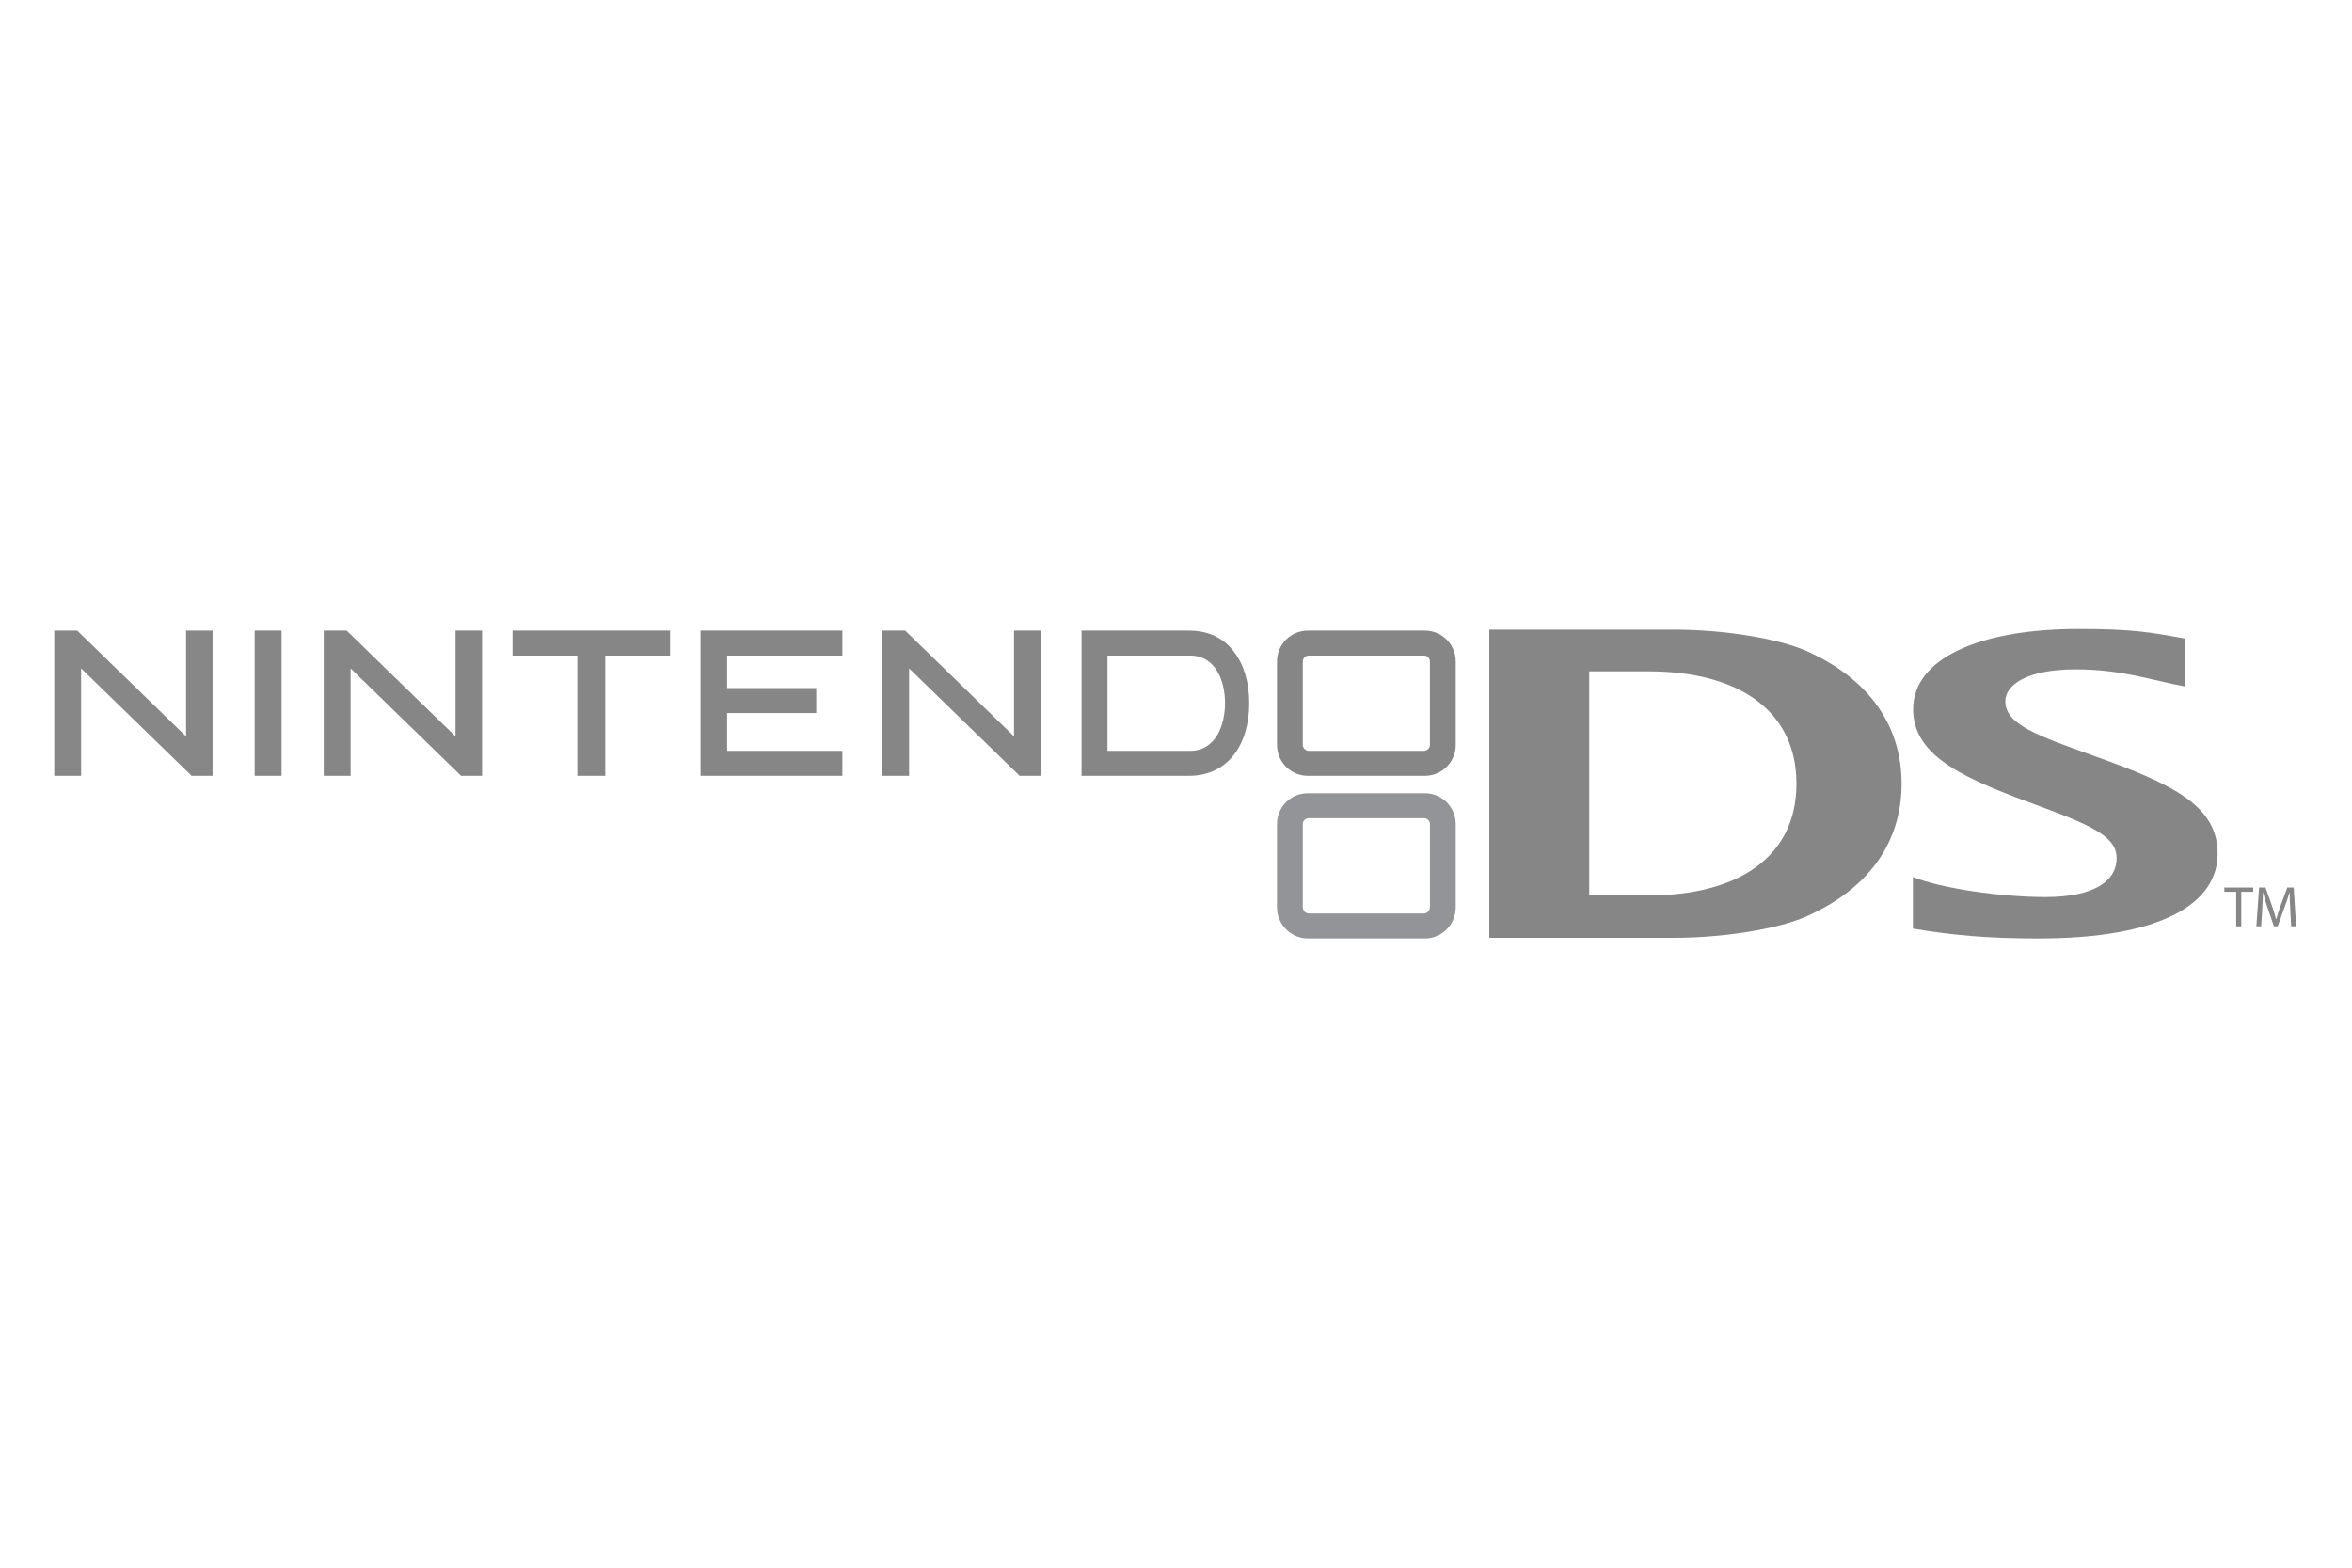
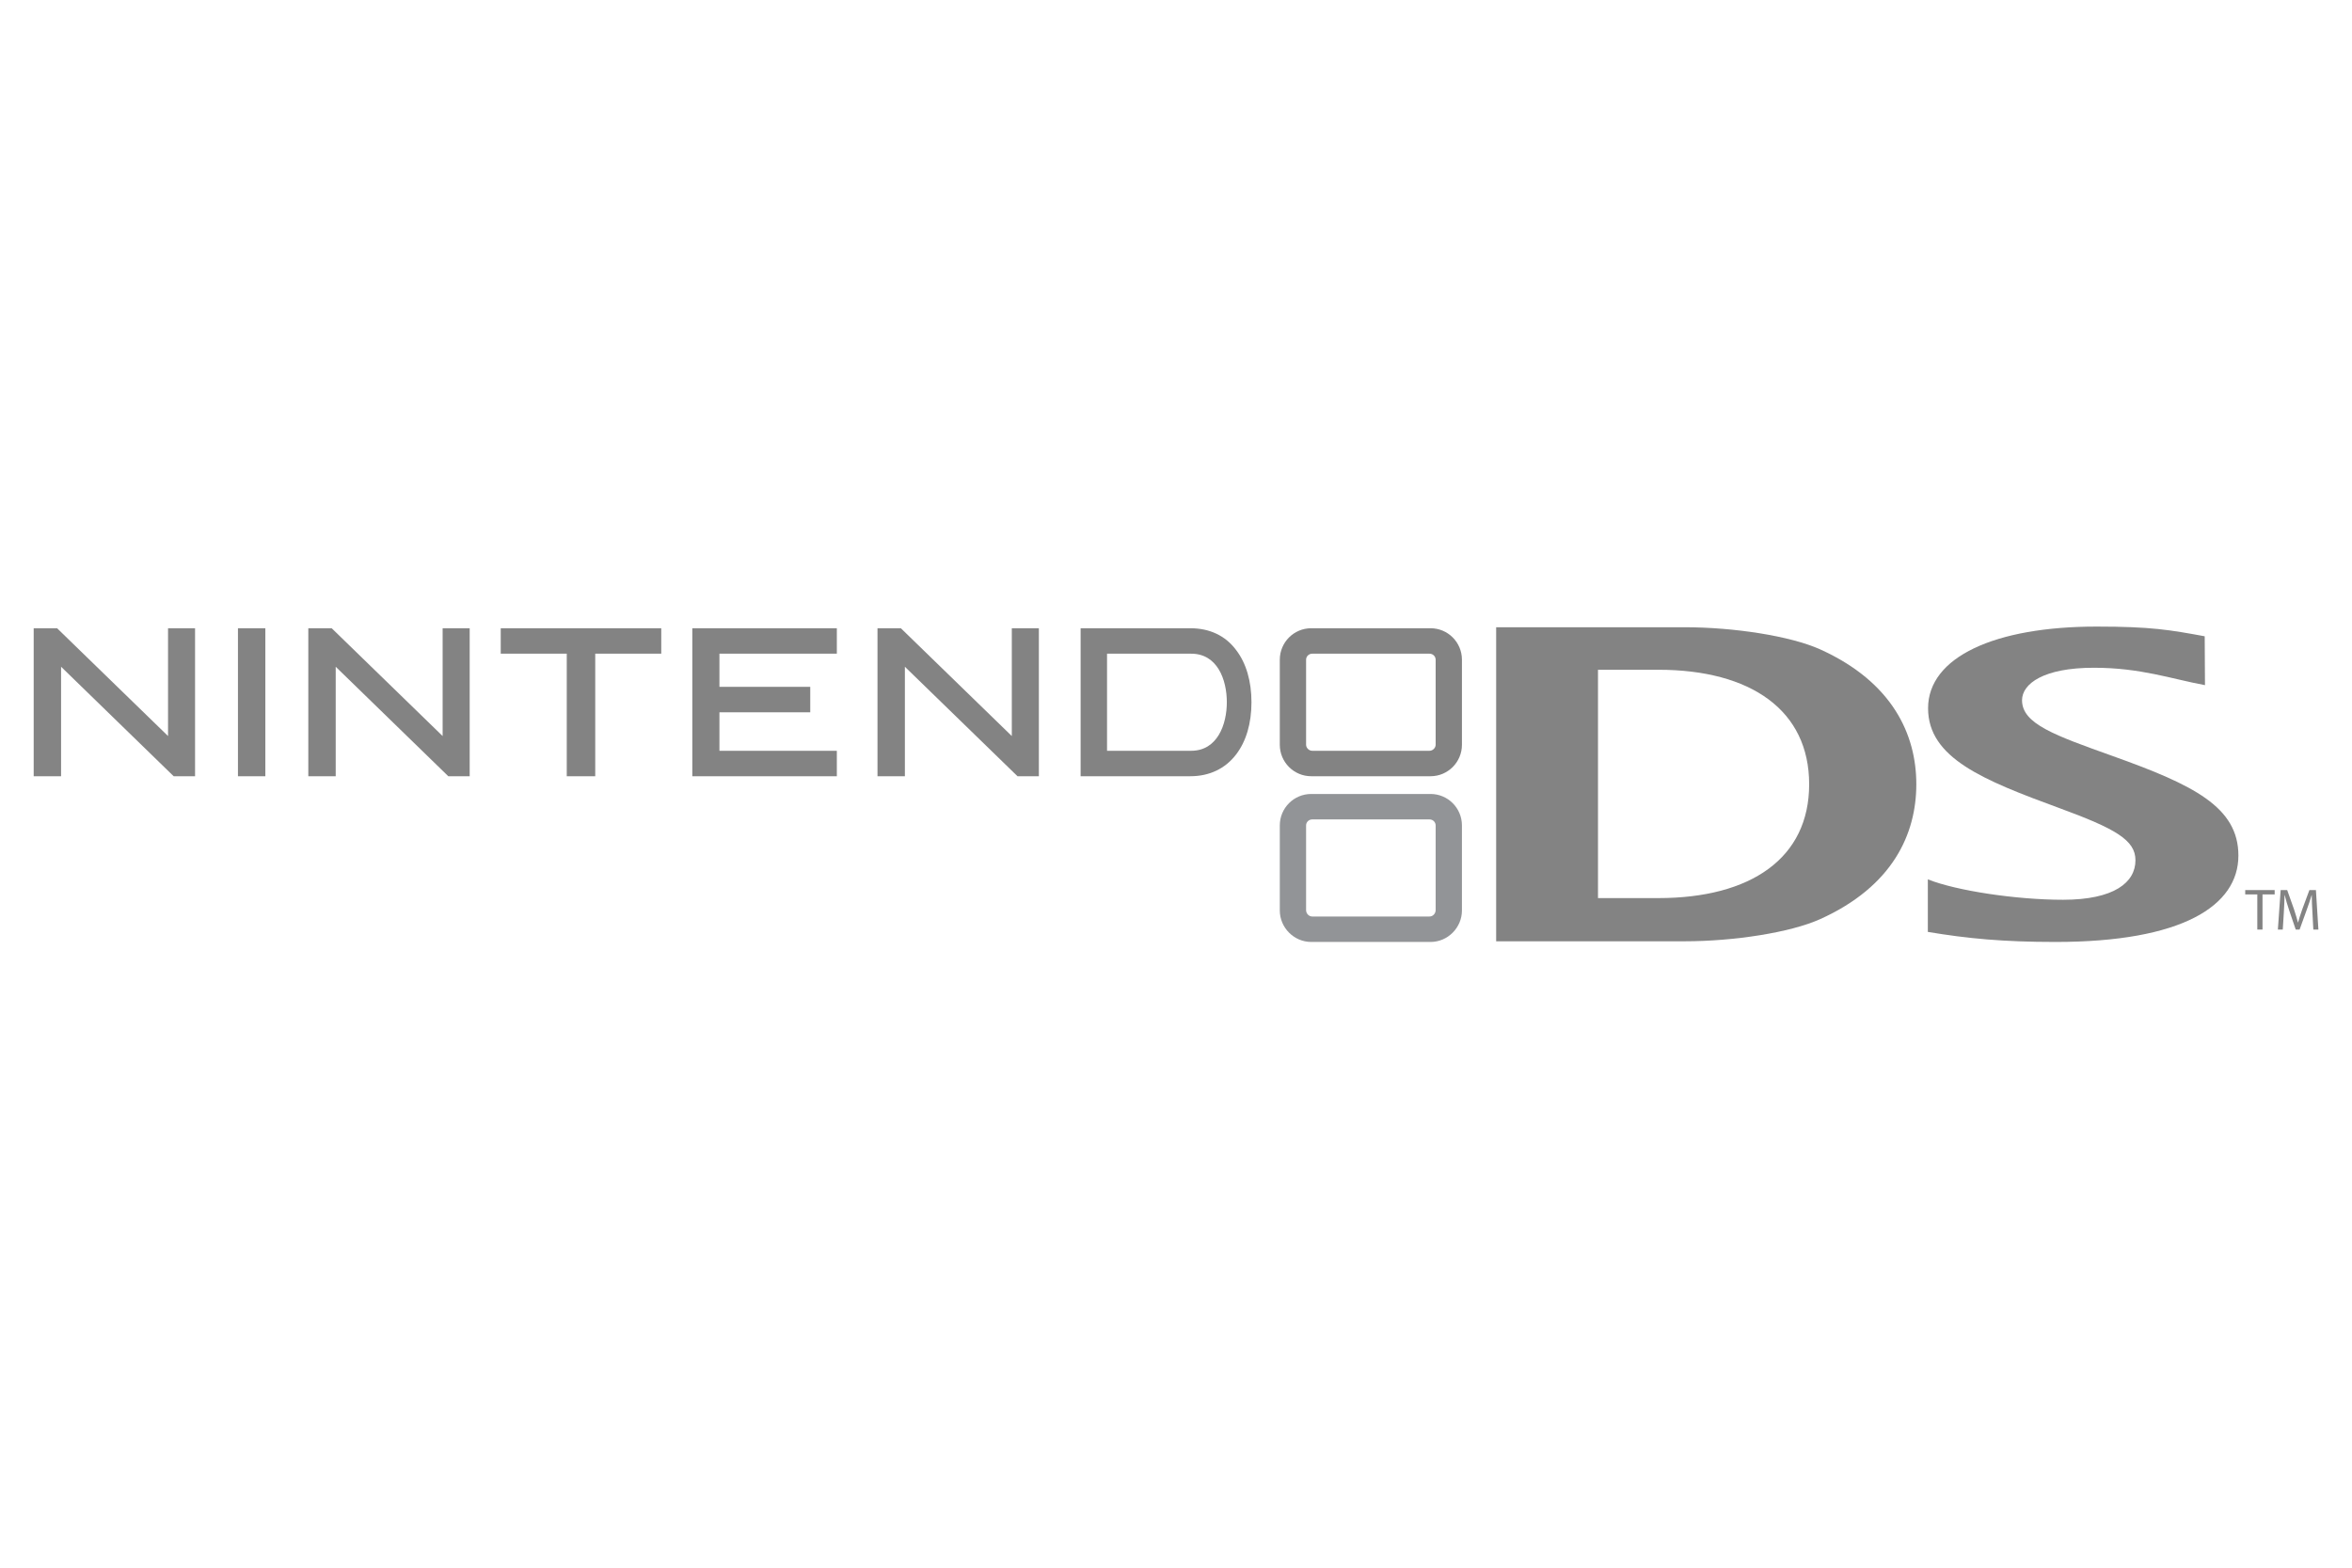
<svg xmlns="http://www.w3.org/2000/svg" viewBox="0 0 36 24" aria-hidden="true">
-   <g transform="translate(0.500,9.299) scale(0.0466)">
+   <g transform="translate(0.179,9.256) scale(0.04749)" fill="#828282">
+     <defs id="defs101578" />
    <g transform="translate(-35.53469,-263.1837)" id="layer1">
      <g transform="translate(7.088693,7.080902)" id="g101650">
        <path d="M 487.389,354.599 C 487.389,355.679 486.504,356.65 485.414,356.65 L 447.618,356.65 C 446.517,356.65 445.632,355.679 445.632,354.599 L 445.632,327.293 C 445.632,326.214 446.517,325.351 447.618,325.351 L 485.414,325.351 C 486.504,325.351 487.389,326.214 487.389,327.293 L 487.389,354.599 z M 485.749,317.148 L 447.272,317.148 C 441.703,317.148 437.159,321.681 437.159,327.293 L 437.159,354.707 C 437.159,360.212 441.703,364.853 447.272,364.853 L 485.749,364.853 C 491.329,364.853 495.862,360.212 495.862,354.707 L 495.862,327.293 C 495.862,321.681 491.329,317.148 485.749,317.148" style="fill:#929497;fill-rule:nonzero;stroke:none" id="path100608" />
-         <path d="M 44.363,276.135 C 44.363,276.135 44.363,310.888 44.363,311.428 C 43.899,311.428 36.01,311.428 35.535,311.428 C 35.535,310.888 35.535,264.263 35.535,263.723 C 36.031,263.723 42.852,263.723 43.079,263.723 L 78.836,298.476 C 78.836,298.476 78.836,264.263 78.836,263.723 C 79.321,263.723 85.905,263.723 85.905,263.723 C 85.905,263.723 87.157,263.723 87.546,263.723 C 87.546,264.263 87.546,310.888 87.546,311.428 C 87.071,311.428 80.886,311.428 80.649,311.428 L 44.363,276.135" style="fill:#878787;fill-rule:nonzero;stroke:none" id="path100618" />
-         <path d="M 132.876,276.135 C 132.876,276.135 132.876,310.888 132.876,311.428 C 132.401,311.428 124.533,311.428 124.047,311.428 C 124.047,310.888 124.047,264.263 124.047,263.723 C 124.544,263.723 131.354,263.723 131.581,263.723 L 167.337,298.476 C 167.337,298.476 167.337,264.263 167.337,263.723 C 167.823,263.723 174.417,263.723 174.417,263.723 C 174.417,263.723 175.68,263.723 176.058,263.723 C 176.058,264.263 176.058,310.888 176.058,311.428 C 175.572,311.428 169.399,311.428 169.161,311.428 L 132.876,276.135" style="fill:#868686;fill-rule:nonzero;stroke:none;stroke-width:0.05;stroke-linecap:butt;stroke-linejoin:miter;stroke-miterlimit:4;stroke-dasharray:none" id="path100622" />
-         <path d="M 316.322,276.135 C 316.322,276.135 316.322,310.888 316.322,311.428 C 315.837,311.428 307.979,311.428 307.494,311.428 C 307.494,310.888 307.494,264.263 307.494,263.723 C 307.99,263.723 314.811,263.723 315.027,263.723 L 350.784,298.476 C 350.784,298.476 350.784,264.263 350.784,263.723 C 351.27,263.723 357.864,263.723 357.864,263.723 C 357.864,263.723 359.127,263.723 359.505,263.723 C 359.505,264.263 359.505,310.888 359.505,311.428 C 359.019,311.428 352.845,311.428 352.619,311.428 L 316.322,276.135" style="fill:#868686;fill-rule:nonzero;stroke:none;stroke-width:0.05;stroke-linecap:butt;stroke-linejoin:miter;stroke-miterlimit:4;stroke-dasharray:none" id="path100626" />
-         <path d="M 108.57,263.723 C 108.57,263.723 109.822,263.723 110.2,263.723 C 110.2,264.263 110.2,310.888 110.2,311.428 C 109.736,311.428 101.846,311.428 101.371,311.428 C 101.371,310.888 101.371,264.263 101.371,263.723 C 101.857,263.723 108.57,263.723 108.57,263.723" style="fill:#868686;fill-rule:nonzero;stroke:none;stroke-width:0.05;stroke-linecap:butt;stroke-linejoin:miter;stroke-miterlimit:4;stroke-dasharray:none" id="path100630" />
-         <path d="M 236.185,263.723 C 236.185,263.723 237.416,263.723 237.804,263.723 C 237.804,264.155 237.804,271.494 237.804,271.926 C 237.286,271.926 216.521,271.926 216.521,271.926 C 216.521,271.926 216.521,310.888 216.521,311.428 C 216.046,311.428 207.821,311.428 207.347,311.428 C 207.347,310.888 207.347,271.926 207.347,271.926 C 207.347,271.926 186.581,271.926 186.063,271.926 C 186.063,271.494 186.063,264.155 186.063,263.723 C 186.592,263.723 236.185,263.723 236.185,263.723" style="fill:#868686;fill-rule:nonzero;stroke:none;stroke-width:0.05;stroke-linecap:butt;stroke-linejoin:miter;stroke-miterlimit:4;stroke-dasharray:none" id="path100634" />
-         <path d="M 292.74,263.723 C 292.74,263.723 294.013,263.723 294.391,263.723 C 294.391,264.155 294.391,271.494 294.391,271.926 C 293.884,271.926 256.551,271.926 256.551,271.926 L 256.551,282.611 C 256.551,282.611 285.325,282.611 285.822,282.611 C 285.822,283.15 285.822,290.274 285.822,290.813 C 285.325,290.813 256.551,290.813 256.551,290.813 L 256.551,303.225 C 256.551,303.225 293.884,303.225 294.391,303.225 C 294.391,303.657 294.391,310.888 294.391,311.428 C 293.884,311.428 248.316,311.428 247.809,311.428 C 247.809,310.888 247.809,264.263 247.809,263.723 C 248.316,263.723 292.74,263.723 292.74,263.723" style="fill:#868686;fill-rule:nonzero;stroke:none;stroke-width:0.05;stroke-linecap:butt;stroke-linejoin:miter;stroke-miterlimit:4;stroke-dasharray:none" id="path100638" />
-         <path d="M 408.591,303.225 L 381.479,303.225 L 381.479,271.926 L 408.591,271.926 C 417.074,271.926 420.085,280.344 420.085,287.576 C 420.085,294.699 417.074,303.225 408.591,303.225 z M 423.075,270.739 C 419.621,266.098 414.516,263.723 408.342,263.723 C 408.342,263.723 373.481,263.723 372.963,263.723 C 372.963,264.263 372.963,310.888 372.963,311.428 C 373.481,311.428 408.342,311.428 408.342,311.428 C 414.516,311.428 419.621,308.945 423.075,304.412 C 426.313,300.203 428.029,294.375 428.029,287.576 C 428.029,280.776 426.313,274.948 423.075,270.739" style="fill:#868686;fill-rule:nonzero;stroke:none;stroke-width:0.05;stroke-linecap:butt;stroke-linejoin:miter;stroke-miterlimit:4;stroke-dasharray:none" id="path100642" />
-         <path d="M 487.389,301.283 C 487.389,302.254 486.504,303.225 485.414,303.225 L 447.618,303.225 C 446.517,303.225 445.632,302.254 445.632,301.283 L 445.632,273.869 C 445.632,272.789 446.517,271.926 447.618,271.926 L 485.414,271.926 C 486.504,271.926 487.389,272.789 487.389,273.869 L 487.389,301.283 z M 485.749,263.723 L 447.272,263.723 C 441.703,263.723 437.159,268.256 437.159,273.869 L 437.159,301.283 C 437.159,306.895 441.703,311.428 447.272,311.428 L 485.749,311.428 C 491.329,311.428 495.862,306.895 495.862,301.283 L 495.862,273.869 C 495.862,268.256 491.329,263.723 485.749,263.723" style="fill:#868686;fill-rule:nonzero;stroke:none;stroke-width:0.05;stroke-linecap:butt;stroke-linejoin:miter;stroke-miterlimit:4;stroke-dasharray:none" id="path100646" />
-         <path d="M 646.023,344.67 C 655.176,348.339 674.506,351.254 689.594,351.254 C 706.107,351.254 712.939,345.641 712.939,338.518 C 712.939,332.042 706.593,328.373 688.364,321.681 C 663.983,312.723 646.099,305.6 646.099,289.518 C 646.099,273.005 667.62,263.184 700.419,263.184 C 718.033,263.184 724.077,264.263 735.259,266.314 L 735.345,282.071 C 724.358,280.021 714.623,276.459 699.502,276.459 C 683.291,276.459 676.384,281.639 676.384,286.928 C 676.384,294.591 687.025,298.26 705.686,304.952 C 731.665,314.234 746.116,321.357 746.116,337.007 C 746.116,353.196 728.017,364.853 687.198,364.853 C 670.437,364.853 658.878,363.773 646.023,361.615 L 646.023,344.67" style="fill:#868686;fill-rule:nonzero;stroke:none;stroke-width:0.05;stroke-linecap:butt;stroke-linejoin:miter;stroke-miterlimit:4;stroke-dasharray:none" id="path100656" />
-         <path d="M 559.141,277.106 L 539.713,277.106 L 539.713,350.714 L 559.141,350.714 C 588.961,350.714 607.773,337.87 607.773,314.018 C 607.773,290.166 588.961,277.106 559.141,277.106 z M 611.281,357.513 C 601.675,361.831 583.5,364.637 567.613,364.637 L 506.892,364.637 L 506.892,263.399 L 567.613,263.399 C 583.5,263.399 601.675,266.206 611.303,270.523 C 634.691,281.1 642.31,298.045 642.31,314.018 C 642.31,329.992 634.755,346.936 611.281,357.513" style="fill:#868686;fill-rule:nonzero;stroke:none;stroke-width:0.05;stroke-linecap:butt;stroke-linejoin:miter;stroke-miterlimit:4;stroke-dasharray:none" id="path100660" />
-         <path d="M 752.214,349.527 L 748.318,349.527 L 748.318,348.124 L 757.805,348.124 L 757.805,349.527 L 753.887,349.527 L 753.887,360.859 L 752.214,360.859 L 752.214,349.527" style="fill:#868686;fill-rule:nonzero;stroke:none;stroke-width:0.05;stroke-linecap:butt;stroke-linejoin:miter;stroke-miterlimit:4;stroke-dasharray:none" id="path100678" />
-         <path d="M 769.969,355.247 C 769.872,353.52 769.764,351.362 769.764,349.743 L 769.72,349.743 C 769.267,351.254 768.749,352.872 768.102,354.599 L 765.846,360.859 L 764.594,360.859 L 762.5,354.707 C 761.896,352.872 761.399,351.254 761.043,349.743 L 761,349.743 C 760.967,351.362 760.87,353.52 760.762,355.355 L 760.417,360.859 L 758.841,360.859 L 759.737,348.124 L 761.842,348.124 L 764.022,354.276 C 764.551,355.895 764.972,357.298 765.317,358.593 L 765.349,358.593 C 765.695,357.298 766.148,355.895 766.72,354.276 L 768.997,348.124 L 771.102,348.124 L 771.901,360.859 L 770.271,360.859 L 769.969,355.247" style="fill:#868686;fill-rule:nonzero;stroke:none;stroke-width:0.05;stroke-linecap:butt;stroke-linejoin:miter;stroke-miterlimit:4;stroke-dasharray:none" id="path100682" />
+         <path d="M 44.363,276.135 C 44.363,276.135 44.363,310.888 44.363,311.428 C 43.899,311.428 36.01,311.428 35.535,311.428 C 35.535,310.888 35.535,264.263 35.535,263.723 C 36.031,263.723 42.852,263.723 43.079,263.723 L 78.836,298.476 C 78.836,298.476 78.836,264.263 78.836,263.723 C 79.321,263.723 85.905,263.723 85.905,263.723 C 85.905,263.723 87.157,263.723 87.546,263.723 C 87.546,264.263 87.546,310.888 87.546,311.428 C 87.071,311.428 80.886,311.428 80.649,311.428 L 44.363,276.135" style="fill:#848484;fill-rule:nonzero;stroke:none" id="path100618" />
+         <path d="M 132.876,276.135 C 132.876,276.135 132.876,310.888 132.876,311.428 C 132.401,311.428 124.533,311.428 124.047,311.428 C 124.047,310.888 124.047,264.263 124.047,263.723 C 124.544,263.723 131.354,263.723 131.581,263.723 L 167.337,298.476 C 167.337,298.476 167.337,264.263 167.337,263.723 C 167.823,263.723 174.417,263.723 174.417,263.723 C 174.417,263.723 175.68,263.723 176.058,263.723 C 176.058,264.263 176.058,310.888 176.058,311.428 C 175.572,311.428 169.399,311.428 169.161,311.428 L 132.876,276.135" style="fill:#838383;fill-rule:nonzero;stroke:none;stroke-width:0.05;stroke-linecap:butt;stroke-linejoin:miter;stroke-miterlimit:4;stroke-dasharray:none" id="path100622" />
+         <path d="M 316.322,276.135 C 316.322,276.135 316.322,310.888 316.322,311.428 C 315.837,311.428 307.979,311.428 307.494,311.428 C 307.494,310.888 307.494,264.263 307.494,263.723 C 307.99,263.723 314.811,263.723 315.027,263.723 L 350.784,298.476 C 350.784,298.476 350.784,264.263 350.784,263.723 C 351.27,263.723 357.864,263.723 357.864,263.723 C 357.864,263.723 359.127,263.723 359.505,263.723 C 359.505,264.263 359.505,310.888 359.505,311.428 C 359.019,311.428 352.845,311.428 352.619,311.428 L 316.322,276.135" style="fill:#838383;fill-rule:nonzero;stroke:none;stroke-width:0.05;stroke-linecap:butt;stroke-linejoin:miter;stroke-miterlimit:4;stroke-dasharray:none" id="path100626" />
+         <path d="M 108.57,263.723 C 108.57,263.723 109.822,263.723 110.2,263.723 C 110.2,264.263 110.2,310.888 110.2,311.428 C 109.736,311.428 101.846,311.428 101.371,311.428 C 101.371,310.888 101.371,264.263 101.371,263.723 C 101.857,263.723 108.57,263.723 108.57,263.723" style="fill:#838383;fill-rule:nonzero;stroke:none;stroke-width:0.05;stroke-linecap:butt;stroke-linejoin:miter;stroke-miterlimit:4;stroke-dasharray:none" id="path100630" />
+         <path d="M 236.185,263.723 C 236.185,263.723 237.416,263.723 237.804,263.723 C 237.804,264.155 237.804,271.494 237.804,271.926 C 237.286,271.926 216.521,271.926 216.521,271.926 C 216.521,271.926 216.521,310.888 216.521,311.428 C 216.046,311.428 207.821,311.428 207.347,311.428 C 207.347,310.888 207.347,271.926 207.347,271.926 C 207.347,271.926 186.581,271.926 186.063,271.926 C 186.063,271.494 186.063,264.155 186.063,263.723 C 186.592,263.723 236.185,263.723 236.185,263.723" style="fill:#838383;fill-rule:nonzero;stroke:none;stroke-width:0.05;stroke-linecap:butt;stroke-linejoin:miter;stroke-miterlimit:4;stroke-dasharray:none" id="path100634" />
+         <path d="M 292.74,263.723 C 292.74,263.723 294.013,263.723 294.391,263.723 C 294.391,264.155 294.391,271.494 294.391,271.926 C 293.884,271.926 256.551,271.926 256.551,271.926 L 256.551,282.611 C 256.551,282.611 285.325,282.611 285.822,282.611 C 285.822,283.15 285.822,290.274 285.822,290.813 C 285.325,290.813 256.551,290.813 256.551,290.813 L 256.551,303.225 C 256.551,303.225 293.884,303.225 294.391,303.225 C 294.391,303.657 294.391,310.888 294.391,311.428 C 293.884,311.428 248.316,311.428 247.809,311.428 C 247.809,310.888 247.809,264.263 247.809,263.723 C 248.316,263.723 292.74,263.723 292.74,263.723" style="fill:#838383;fill-rule:nonzero;stroke:none;stroke-width:0.05;stroke-linecap:butt;stroke-linejoin:miter;stroke-miterlimit:4;stroke-dasharray:none" id="path100638" />
+         <path d="M 408.591,303.225 L 381.479,303.225 L 381.479,271.926 L 408.591,271.926 C 417.074,271.926 420.085,280.344 420.085,287.576 C 420.085,294.699 417.074,303.225 408.591,303.225 z M 423.075,270.739 C 419.621,266.098 414.516,263.723 408.342,263.723 C 408.342,263.723 373.481,263.723 372.963,263.723 C 372.963,264.263 372.963,310.888 372.963,311.428 C 373.481,311.428 408.342,311.428 408.342,311.428 C 414.516,311.428 419.621,308.945 423.075,304.412 C 426.313,300.203 428.029,294.375 428.029,287.576 C 428.029,280.776 426.313,274.948 423.075,270.739" style="fill:#838383;fill-rule:nonzero;stroke:none;stroke-width:0.05;stroke-linecap:butt;stroke-linejoin:miter;stroke-miterlimit:4;stroke-dasharray:none" id="path100642" />
+         <path d="M 487.389,301.283 C 487.389,302.254 486.504,303.225 485.414,303.225 L 447.618,303.225 C 446.517,303.225 445.632,302.254 445.632,301.283 L 445.632,273.869 C 445.632,272.789 446.517,271.926 447.618,271.926 L 485.414,271.926 C 486.504,271.926 487.389,272.789 487.389,273.869 L 487.389,301.283 z M 485.749,263.723 L 447.272,263.723 C 441.703,263.723 437.159,268.256 437.159,273.869 L 437.159,301.283 C 437.159,306.895 441.703,311.428 447.272,311.428 L 485.749,311.428 C 491.329,311.428 495.862,306.895 495.862,301.283 L 495.862,273.869 C 495.862,268.256 491.329,263.723 485.749,263.723" style="fill:#838383;fill-rule:nonzero;stroke:none;stroke-width:0.05;stroke-linecap:butt;stroke-linejoin:miter;stroke-miterlimit:4;stroke-dasharray:none" id="path100646" />
+         <path d="M 646.023,344.67 C 655.176,348.339 674.506,351.254 689.594,351.254 C 706.107,351.254 712.939,345.641 712.939,338.518 C 712.939,332.042 706.593,328.373 688.364,321.681 C 663.983,312.723 646.099,305.6 646.099,289.518 C 646.099,273.005 667.62,263.184 700.419,263.184 C 718.033,263.184 724.077,264.263 735.259,266.314 L 735.345,282.071 C 724.358,280.021 714.623,276.459 699.502,276.459 C 683.291,276.459 676.384,281.639 676.384,286.928 C 676.384,294.591 687.025,298.26 705.686,304.952 C 731.665,314.234 746.116,321.357 746.116,337.007 C 746.116,353.196 728.017,364.853 687.198,364.853 C 670.437,364.853 658.878,363.773 646.023,361.615 L 646.023,344.67" style="fill:#838383;fill-rule:nonzero;stroke:none;stroke-width:0.05;stroke-linecap:butt;stroke-linejoin:miter;stroke-miterlimit:4;stroke-dasharray:none" id="path100656" />
+         <path d="M 559.141,277.106 L 539.713,277.106 L 539.713,350.714 L 559.141,350.714 C 588.961,350.714 607.773,337.87 607.773,314.018 C 607.773,290.166 588.961,277.106 559.141,277.106 z M 611.281,357.513 C 601.675,361.831 583.5,364.637 567.613,364.637 L 506.892,364.637 L 506.892,263.399 L 567.613,263.399 C 583.5,263.399 601.675,266.206 611.303,270.523 C 634.691,281.1 642.31,298.045 642.31,314.018 C 642.31,329.992 634.755,346.936 611.281,357.513" style="fill:#838383;fill-rule:nonzero;stroke:none;stroke-width:0.05;stroke-linecap:butt;stroke-linejoin:miter;stroke-miterlimit:4;stroke-dasharray:none" id="path100660" />
+         <path d="M 752.214,349.527 L 748.318,349.527 L 748.318,348.124 L 757.805,348.124 L 757.805,349.527 L 753.887,349.527 L 753.887,360.859 L 752.214,360.859 L 752.214,349.527" style="fill:#838383;fill-rule:nonzero;stroke:none;stroke-width:0.05;stroke-linecap:butt;stroke-linejoin:miter;stroke-miterlimit:4;stroke-dasharray:none" id="path100678" />
+         <path d="M 769.969,355.247 C 769.872,353.52 769.764,351.362 769.764,349.743 L 769.72,349.743 C 769.267,351.254 768.749,352.872 768.102,354.599 L 765.846,360.859 L 764.594,360.859 L 762.5,354.707 C 761.896,352.872 761.399,351.254 761.043,349.743 L 761,349.743 C 760.967,351.362 760.87,353.52 760.762,355.355 L 760.417,360.859 L 758.841,360.859 L 759.737,348.124 L 761.842,348.124 L 764.022,354.276 C 764.551,355.895 764.972,357.298 765.317,358.593 L 765.349,358.593 C 765.695,357.298 766.148,355.895 766.72,354.276 L 768.997,348.124 L 771.102,348.124 L 771.901,360.859 L 770.271,360.859 L 769.969,355.247" style="fill:#838383;fill-rule:nonzero;stroke:none;stroke-width:0.05;stroke-linecap:butt;stroke-linejoin:miter;stroke-miterlimit:4;stroke-dasharray:none" id="path100682" />
      </g>
    </g>
  </g>
</svg>
